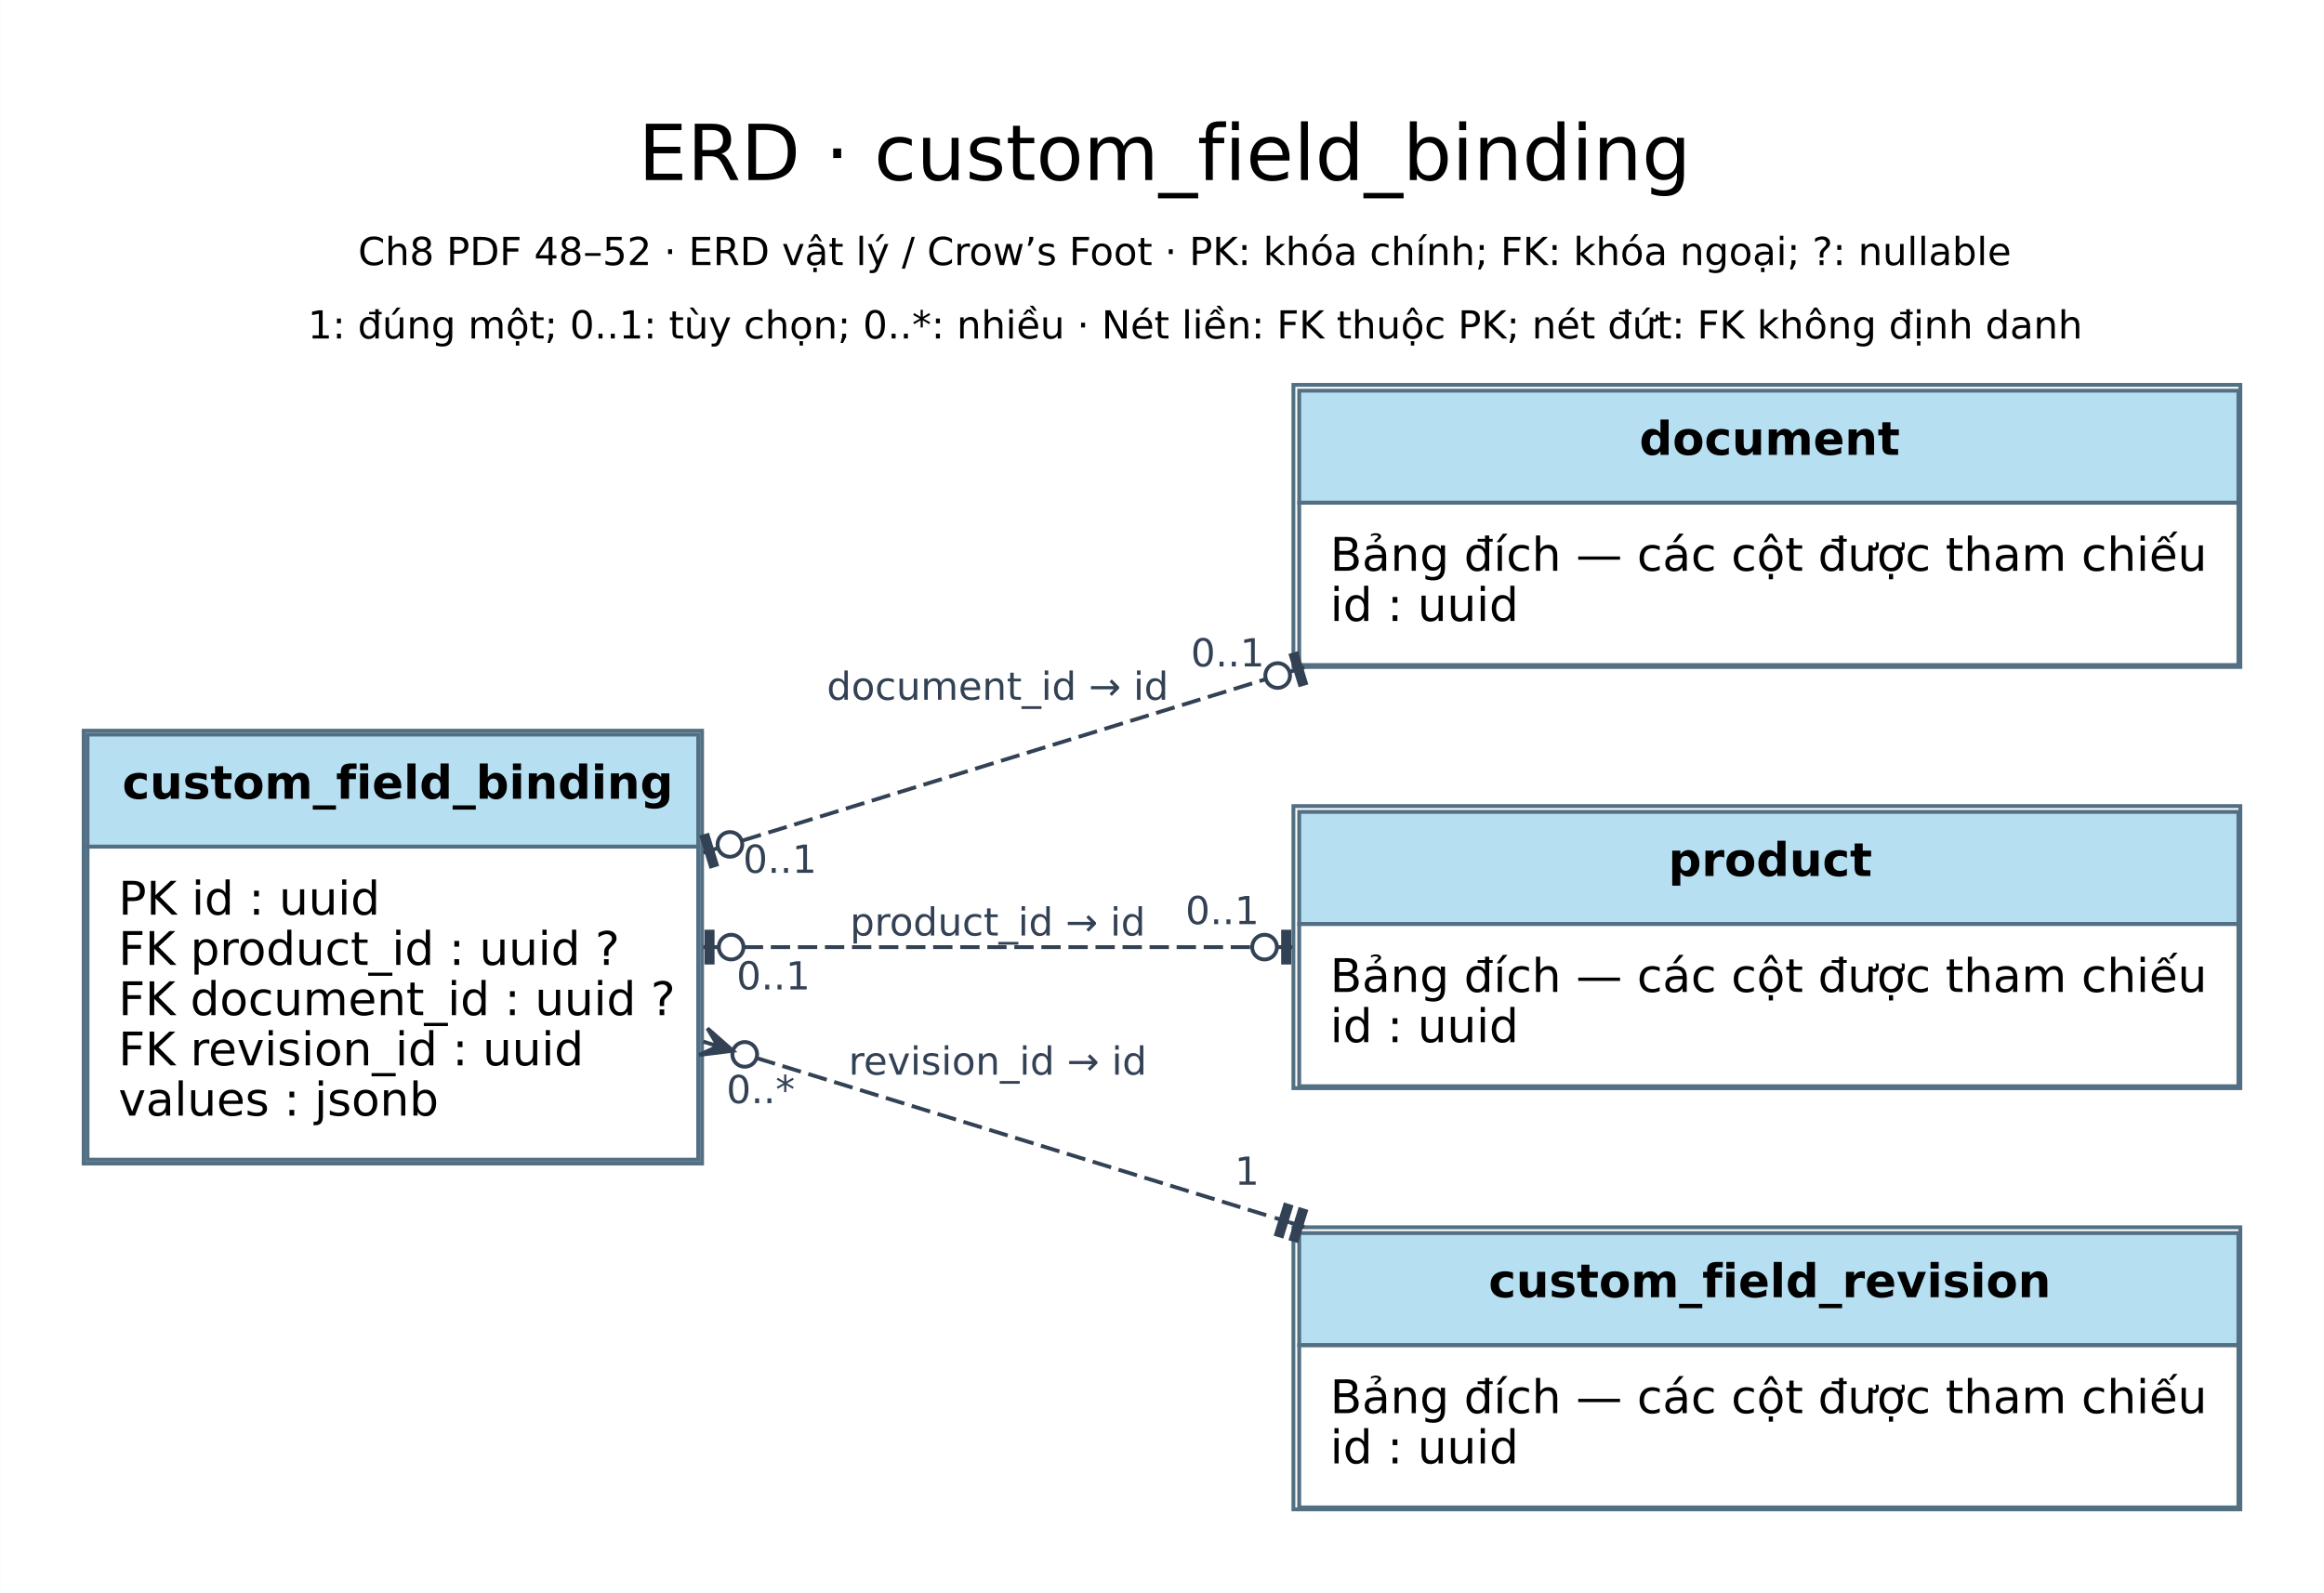
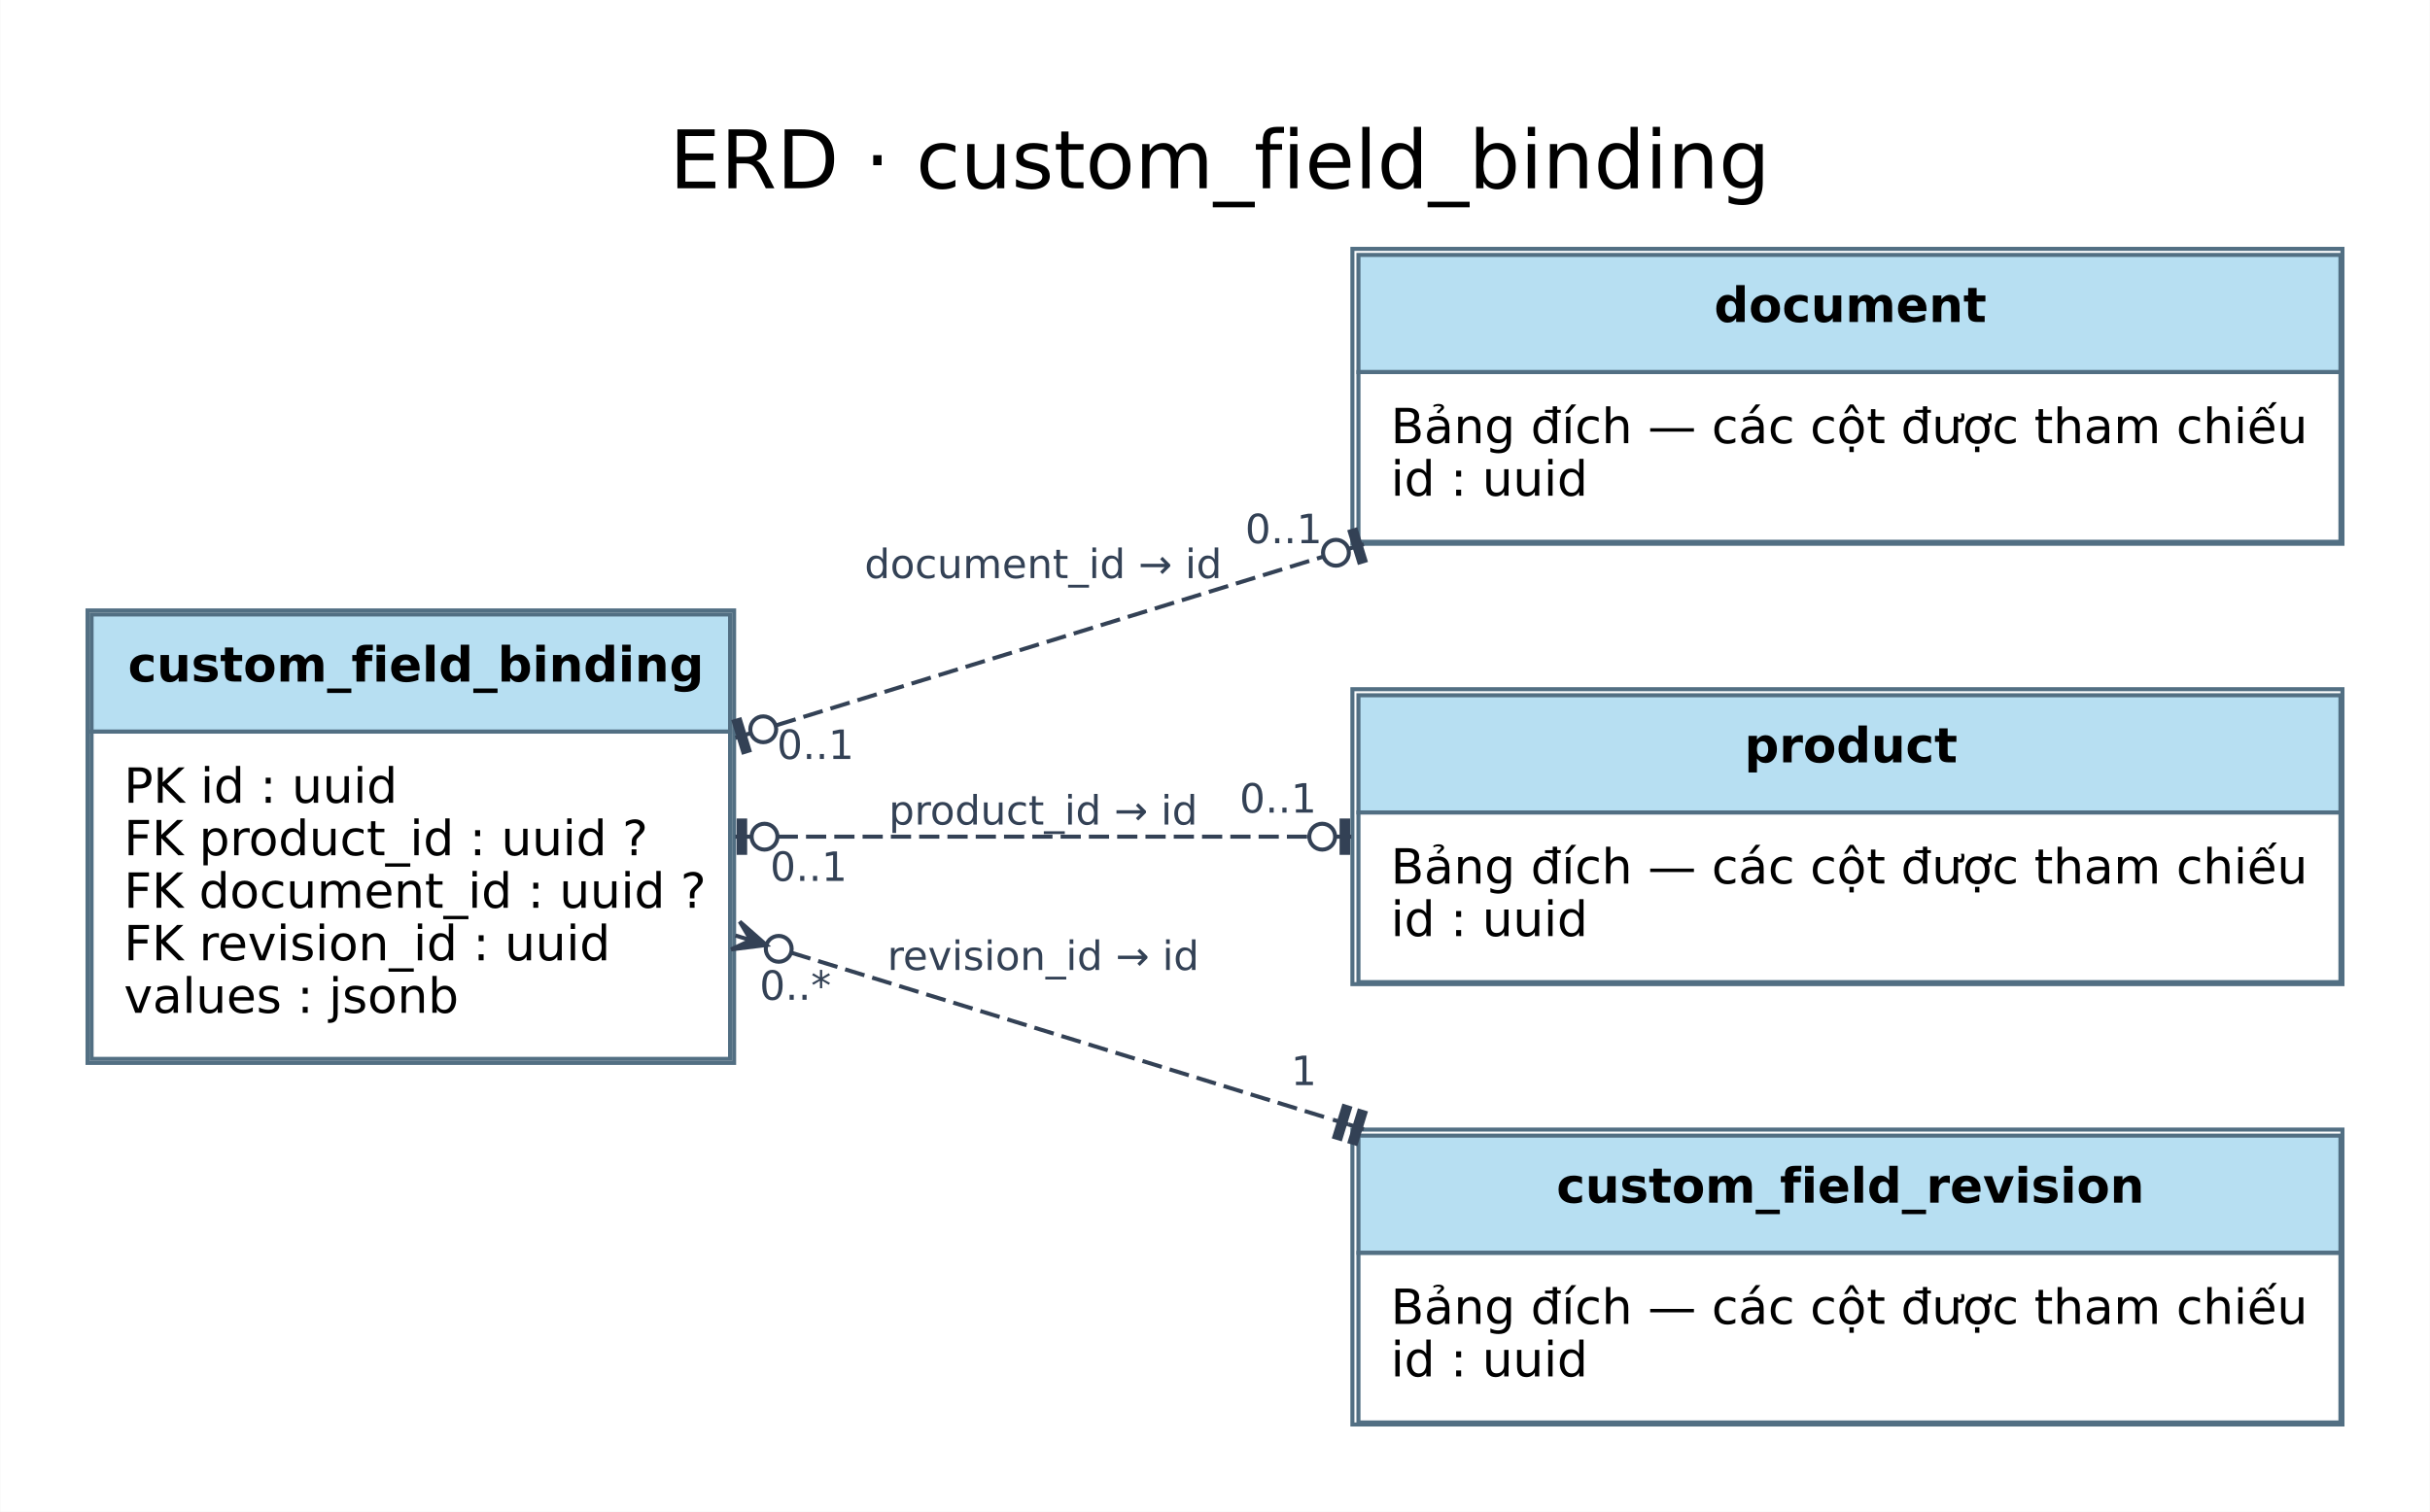
- <svg xmlns="http://www.w3.org/2000/svg" width="601pt" height="412pt" viewBox="0.00 0.00 601.20 412.20">
-   <g id="graph0" class="graph" transform="scale(1 1) rotate(0) translate(21.6 390.6)">
-     <polygon fill="white" stroke="transparent" points="-21.6,21.6 -21.6,-390.6 579.6,-390.6 579.6,21.6 -21.6,21.6" />
-     <text text-anchor="start" x="143.5" y="-344" font-family="DejaVu Sans" font-size="20.00">ERD · custom_field_binding</text>
-     <text text-anchor="start" x="71" y="-322" font-family="DejaVu Sans" font-size="10.00">Ch8 PDF 48–52 · ERD vật lý / Crow’s Foot · PK: khóa chính; FK: khóa ngoại; ?: nullable</text>
-     <text text-anchor="start" x="58" y="-303" font-family="DejaVu Sans" font-size="10.00">1: đúng một; 0..1: tùy chọn; 0..*: nhiều · Nét liền: FK thuộc PK; nét đứt: FK không định danh</text>
+ <svg xmlns="http://www.w3.org/2000/svg" width="601pt" height="374pt" viewBox="0.00 0.00 601.20 374.20">
+   <g id="graph0" class="graph" transform="scale(1 1) rotate(0) translate(21.6 352.6)">
+     <polygon fill="white" stroke="transparent" points="-21.6,21.6 -21.6,-352.6 579.6,-352.6 579.6,21.6 -21.6,21.6" />
+     <text text-anchor="start" x="144" y="-306" font-family="DejaVu Sans" font-size="20.00">ERD · custom_field_binding</text>
    <g id="node1" class="node">
      <polygon fill="#b7dff2" stroke="transparent" points="1,-171.5 1,-200.5 159,-200.5 159,-171.5 1,-171.5" />
      <polygon fill="none" stroke="#526f83" points="1,-171.5 1,-200.5 159,-200.5 159,-171.5 1,-171.5" />
      <text text-anchor="start" x="10" y="-183.9" font-family="DejaVu Sans" font-weight="bold" font-size="12.00">custom_field_binding</text>
      <polygon fill="none" stroke="#526f83" points="1,-90.5 1,-171.5 159,-171.5 159,-90.5 1,-90.5" />
      <text text-anchor="start" x="9" y="-153.9" font-family="DejaVu Sans" font-size="12.00">PK id : uuid</text>
      <text text-anchor="start" x="9" y="-140.9" font-family="DejaVu Sans" font-size="12.00">FK product_id : uuid ?</text>
      <text text-anchor="start" x="9" y="-127.9" font-family="DejaVu Sans" font-size="12.00">FK document_id : uuid ?</text>
      <text text-anchor="start" x="9" y="-114.9" font-family="DejaVu Sans" font-size="12.00">FK revision_id : uuid</text>
      <text text-anchor="start" x="9" y="-101.9" font-family="DejaVu Sans" font-size="12.00">values : jsonb</text>
      <polygon fill="none" stroke="#526f83" points="0,-89.5 0,-201.5 160,-201.5 160,-89.5 0,-89.5" />
    </g>
    <g id="node2" class="node">
      <polygon fill="#b7dff2" stroke="transparent" points="314.5,-260.5 314.5,-289.5 557.5,-289.5 557.5,-260.5 314.5,-260.5" />
      <polygon fill="none" stroke="#526f83" points="314.5,-260.5 314.5,-289.5 557.5,-289.5 557.5,-260.5 314.5,-260.5" />
      <text text-anchor="start" x="402.5" y="-272.9" font-family="DejaVu Sans" font-weight="bold" font-size="12.00">document</text>
      <polygon fill="none" stroke="#526f83" points="314.5,-218.5 314.5,-260.5 557.5,-260.5 557.5,-218.5 314.5,-218.5" />
      <text text-anchor="start" x="322.5" y="-242.9" font-family="DejaVu Sans" font-size="12.00">Bảng đích — các cột được tham chiếu</text>
      <text text-anchor="start" x="322.5" y="-229.9" font-family="DejaVu Sans" font-size="12.00">id : uuid</text>
      <polygon fill="none" stroke="#526f83" points="313,-218 313,-291 558,-291 558,-218 313,-218" />
    </g>
    <g id="edge1" class="edge">
      <path fill="none" stroke="#334155" stroke-dasharray="5,2" d="M170.45,-173.08C211.45,-185.72 260.81,-200.94 305.71,-214.79" />
      <polygon fill="#334155" stroke="#334155" points="159.92,-174.02 162.28,-166.38 163.8,-166.85 161.45,-174.49 159.92,-174.02" />
      <polyline fill="none" stroke="#334155" points="160.33,-169.96 164.15,-171.14 " />
      <ellipse fill="none" stroke="#334155" cx="167.21" cy="-172.08" rx="3.2" ry="3.2" />
      <polygon fill="#334155" stroke="#334155" points="316.23,-213.84 313.87,-221.49 312.34,-221.02 314.7,-213.37 316.23,-213.84" />
      <polyline fill="none" stroke="#334155" points="315.81,-217.9 311.99,-216.72 " />
      <ellipse fill="none" stroke="#334155" cx="308.93" cy="-215.78" rx="3.2" ry="3.2" />
      <text text-anchor="middle" x="236.5" y="-209.5" font-family="DejaVu Sans" font-size="10.00" fill="#334155">document_id → id</text>
      <text text-anchor="middle" x="296" y="-218.14" font-family="DejaVu Sans" font-size="10.00" fill="#334155">0..1</text>
      <text text-anchor="middle" x="180.14" y="-164.73" font-family="DejaVu Sans" font-size="10.00" fill="#334155">0..1</text>
    </g>
    <g id="node3" class="node">
      <polygon fill="#b7dff2" stroke="transparent" points="314.5,-151.5 314.5,-180.5 557.5,-180.5 557.5,-151.5 314.5,-151.5" />
      <polygon fill="none" stroke="#526f83" points="314.5,-151.5 314.5,-180.5 557.5,-180.5 557.5,-151.5 314.5,-151.5" />
      <text text-anchor="start" x="410" y="-163.9" font-family="DejaVu Sans" font-weight="bold" font-size="12.00">product</text>
      <polygon fill="none" stroke="#526f83" points="314.5,-109.5 314.5,-151.5 557.5,-151.5 557.5,-109.5 314.5,-109.5" />
      <text text-anchor="start" x="322.5" y="-133.9" font-family="DejaVu Sans" font-size="12.00">Bảng đích — các cột được tham chiếu</text>
      <text text-anchor="start" x="322.5" y="-120.9" font-family="DejaVu Sans" font-size="12.00">id : uuid</text>
      <polygon fill="none" stroke="#526f83" points="313,-109 313,-182 558,-182 558,-109 313,-109" />
    </g>
    <g id="edge2" class="edge">
      <path fill="none" stroke="#334155" stroke-dasharray="5,2" d="M170.79,-145.5C210.68,-145.5 258.43,-145.5 302.27,-145.5" />
      <polygon fill="#334155" stroke="#334155" points="161.13,-149.5 161.13,-141.5 162.73,-141.5 162.73,-149.5 161.13,-149.5" />
      <polyline fill="none" stroke="#334155" points="160.33,-145.5 164.33,-145.5 " />
      <ellipse fill="none" stroke="#334155" cx="167.53" cy="-145.5" rx="3.2" ry="3.2" />
      <polygon fill="#334155" stroke="#334155" points="311.93,-141.5 311.93,-149.5 310.33,-149.5 310.33,-141.5 311.93,-141.5" />
      <polyline fill="none" stroke="#334155" points="312.73,-145.5 308.73,-145.5 " />
      <ellipse fill="none" stroke="#334155" cx="305.53" cy="-145.5" rx="3.2" ry="3.2" />
      <text text-anchor="middle" x="236.5" y="-148.5" font-family="DejaVu Sans" font-size="10.00" fill="#334155">product_id → id</text>
      <text text-anchor="middle" x="294.61" y="-151.45" font-family="DejaVu Sans" font-size="10.00" fill="#334155">0..1</text>
      <text text-anchor="middle" x="178.46" y="-134.55" font-family="DejaVu Sans" font-size="10.00" fill="#334155">0..1</text>
    </g>
    <g id="node4" class="node">
      <polygon fill="#b7dff2" stroke="transparent" points="314.5,-42.5 314.5,-71.5 557.5,-71.5 557.5,-42.5 314.5,-42.5" />
      <polygon fill="none" stroke="#526f83" points="314.5,-42.5 314.5,-71.5 557.5,-71.5 557.5,-42.5 314.5,-42.5" />
      <text text-anchor="start" x="363.5" y="-54.9" font-family="DejaVu Sans" font-weight="bold" font-size="12.00">custom_field_revision</text>
      <polygon fill="none" stroke="#526f83" points="314.5,-0.5 314.5,-42.5 557.5,-42.5 557.5,-0.5 314.5,-0.5" />
      <text text-anchor="start" x="322.5" y="-24.9" font-family="DejaVu Sans" font-size="12.00">Bảng đích — các cột được tham chiếu</text>
      <text text-anchor="start" x="322.5" y="-11.9" font-family="DejaVu Sans" font-size="12.00">id : uuid</text>
      <polygon fill="none" stroke="#526f83" points="313,0 313,-73 558,-73 558,0 313,0" />
    </g>
    <g id="edge3" class="edge">
      <path fill="none" stroke="#334155" stroke-dasharray="5,2" d="M174.1,-116.79C215.03,-104.17 263.75,-89.15 307.91,-75.53" />
      <polygon fill="#334155" stroke="#334155" points="167.98,-118.68 159.27,-117.6 164.15,-119.86 160.33,-121.04 160.33,-121.04 160.33,-121.04 164.15,-119.86 161.39,-124.48 167.98,-118.68 167.98,-118.68" />
      <ellipse fill="none" stroke="#334155" cx="171.04" cy="-117.74" rx="3.2" ry="3.2" />
      <polygon fill="#334155" stroke="#334155" points="313.87,-69.51 316.23,-77.16 314.7,-77.63 312.34,-69.98 313.87,-69.51" />
      <polyline fill="none" stroke="#334155" points="315.81,-73.1 311.99,-74.28 " />
      <polygon fill="#334155" stroke="#334155" points="310.05,-70.69 312.4,-78.33 310.87,-78.81 308.52,-71.16 310.05,-70.69" />
      <polyline fill="none" stroke="#334155" points="311.99,-74.28 308.17,-75.45 " />
      <text text-anchor="middle" x="236.5" y="-112.5" font-family="DejaVu Sans" font-size="10.00" fill="#334155">revision_id → id</text>
      <text text-anchor="middle" x="300.98" y="-84.01" font-family="DejaVu Sans" font-size="10.00" fill="#334155">1</text>
      <text text-anchor="middle" x="175.16" y="-105.12" font-family="DejaVu Sans" font-size="10.00" fill="#334155">0..*</text>
    </g>
  </g>
</svg>
